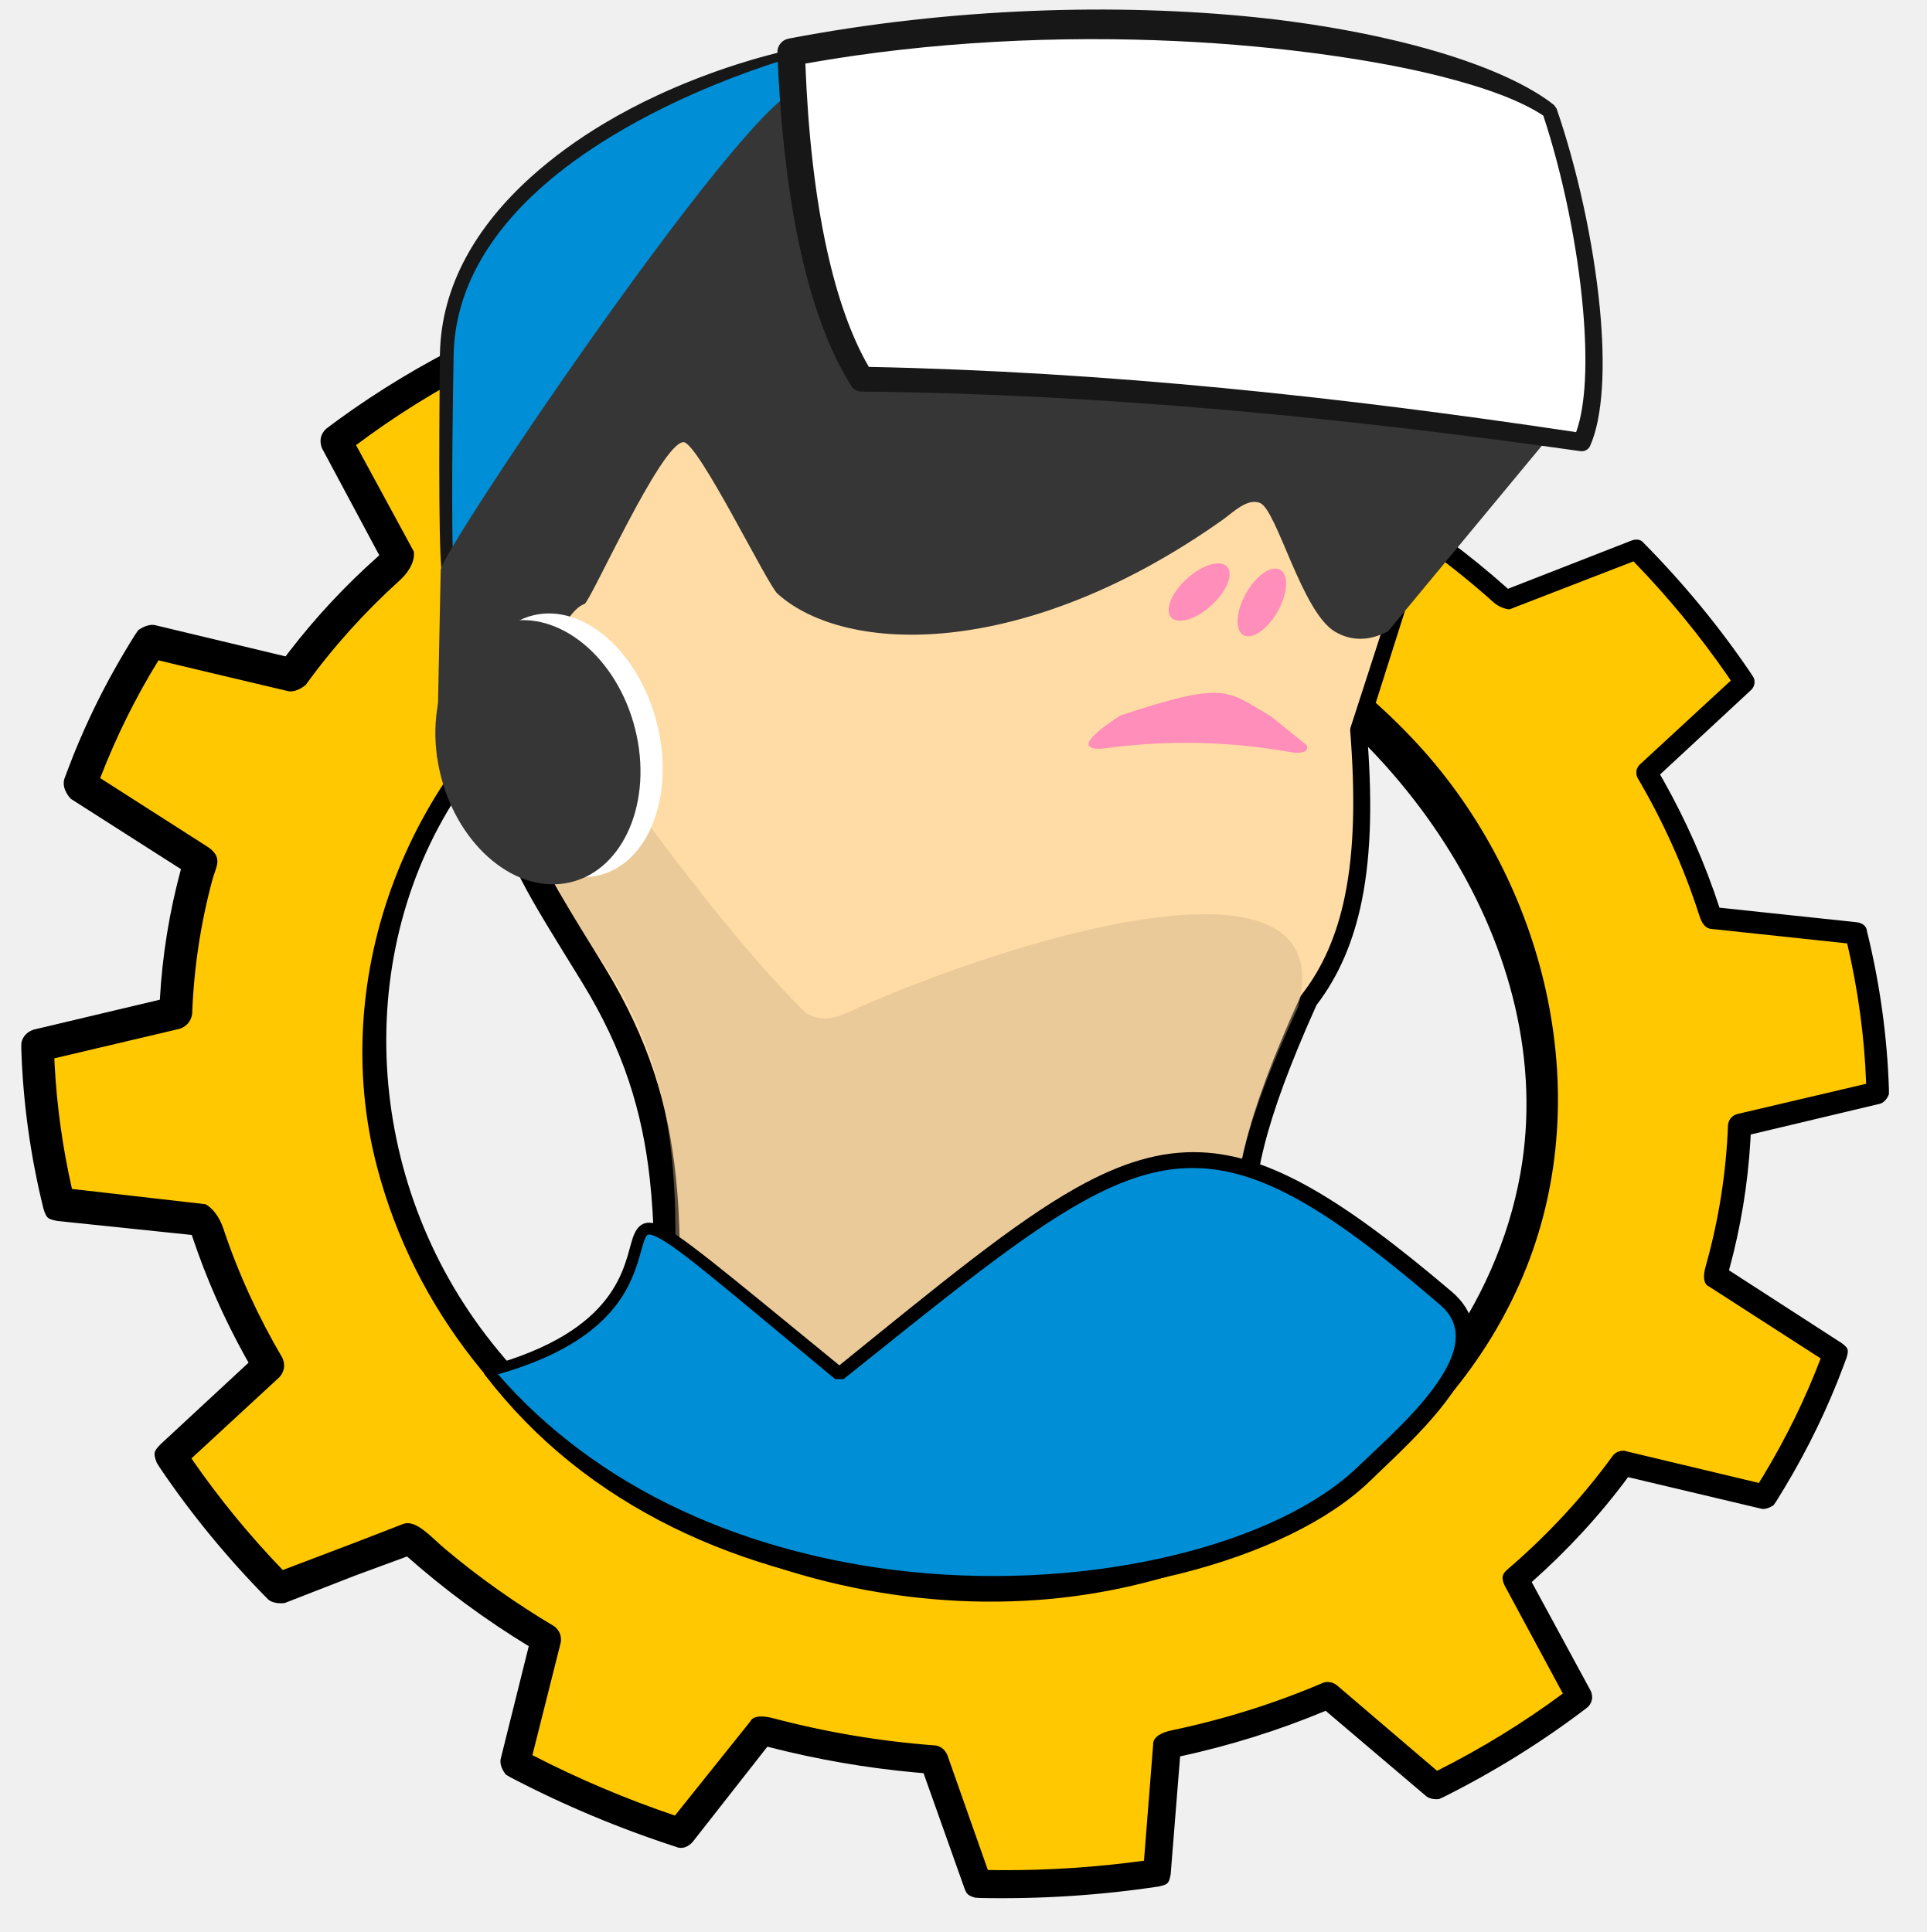
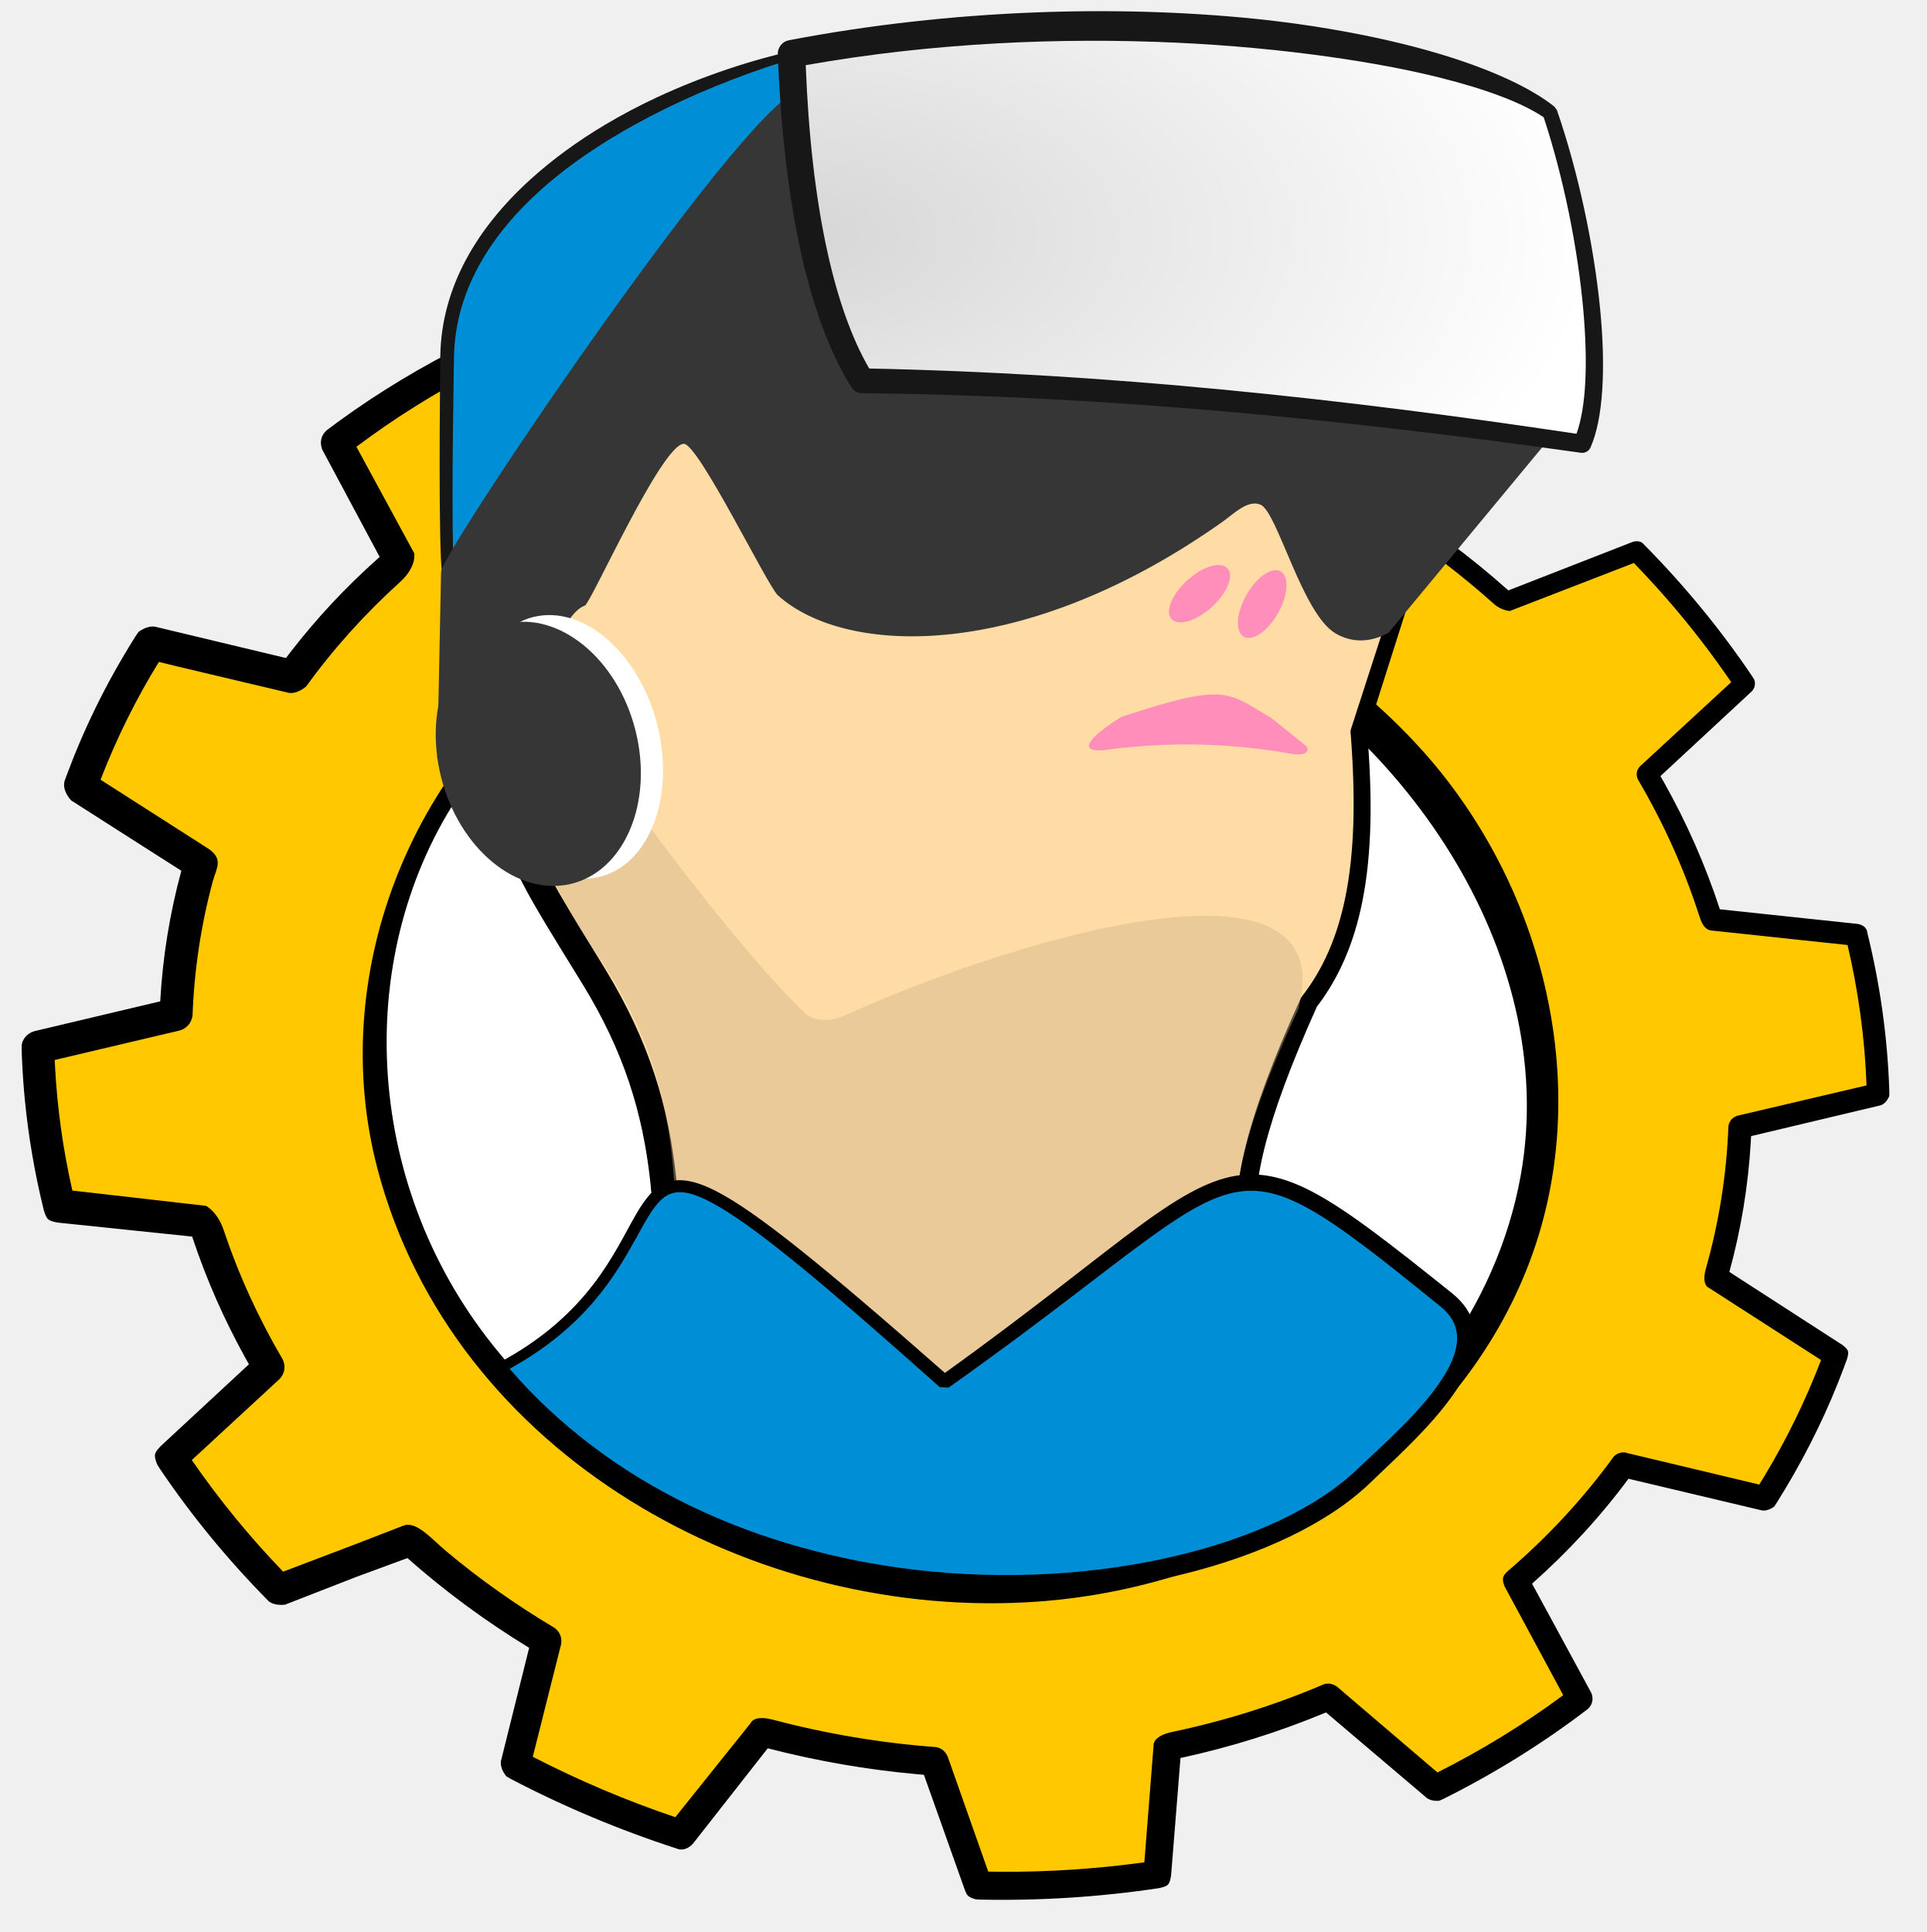
<svg xmlns="http://www.w3.org/2000/svg" width="100%" height="100%" viewBox="0 0 324 325" version="1.1" xml:space="preserve" style="fill-rule:evenodd;clip-rule:evenodd;stroke-linejoin:round;stroke-miterlimit:2;">
-   <rect id="Logo" x="0.414" y="0.045" width="322.68" height="324.082" style="fill:none;" />
+   <rect id="Logo" x="0.477" y="0.318" width="322.68" height="324.082" style="fill:none;" />
  <g>
-     <path d="M157.662,42.782c-10.136,-0.26 -20.225,0.363 -30.123,1.86l-1.655,21.454c-9.414,1.886 -18.507,4.708 -27.112,8.412l-18.026,-15.346c-8.667,4.264 -16.796,9.294 -24.27,15.018l10.733,19.86c-6.846,5.857 -12.895,12.405 -18.034,19.524l-23.826,-5.687c-4.875,7.645 -8.865,15.735 -11.913,24.153l20.246,12.944c-2.445,8.258 -3.828,16.778 -4.125,25.404l-23.241,5.498c0.222,8.977 1.44,17.959 3.636,26.815l24.333,2.56c2.612,8.446 6.264,16.656 10.889,24.477l-16.428,15.209c5.261,7.904 11.36,15.371 18.211,22.292l21.901,-8.509c6.968,6.371 14.678,12.07 22.985,16.991l-5.214,20.844c8.89,4.714 18.237,8.665 27.906,11.797l13.6,-17.299c9.458,2.589 19.159,4.25 28.924,4.952l7.397,20.895c10.136,0.26 20.226,-0.363 30.124,-1.86l1.655,-21.453c9.413,-1.887 18.506,-4.709 27.111,-8.413l18.027,15.347c8.666,-4.264 16.795,-9.295 24.269,-15.019l-10.733,-19.859c6.846,-5.857 12.895,-12.406 18.035,-19.524l23.825,5.686c4.876,-7.645 8.866,-15.735 11.913,-24.153l-20.246,-12.944c2.445,-8.258 3.829,-16.778 4.126,-25.404l23.241,-5.497c-0.223,-8.978 -1.441,-17.96 -3.637,-26.816l-24.333,-2.56c-2.612,-8.446 -6.264,-16.655 -10.889,-24.477l16.428,-15.208c-5.26,-7.905 -11.36,-15.372 -18.21,-22.293l-21.901,8.51c-6.969,-6.371 -14.678,-12.07 -22.986,-16.992l5.214,-20.844c-8.889,-4.714 -18.236,-8.665 -27.906,-11.797l-13.6,17.3c-9.458,-2.589 -19.159,-4.251 -28.923,-4.953l-7.398,-20.895Zm-8.405,50.021c53.965,-3.332 103.066,32.963 109.579,81.001c6.514,48.038 -32.01,89.743 -85.975,93.075c-53.964,3.332 -103.065,-32.963 -109.579,-81.001c-6.513,-48.037 32.011,-89.743 85.975,-93.075Z" style="fill:#ffc800;" />
-     <path d="M236.802,62.256c0.214,0.387 0.29,0.807 0.218,1.254l-4.896,19.688c0.442,0.266 0.882,0.534 1.321,0.804c7.067,4.369 13.725,9.306 19.935,14.837l0.234,0.209c-0,0 20.935,-8.172 20.935,-8.172c1.292,-0.384 1.819,0.387 1.819,0.387c6.715,6.787 12.852,14.212 18.202,22.144l0.383,0.61c-0,0 0.49,1.046 -0.396,2.008l-15.363,14.259c0.194,0.335 0.385,0.671 0.576,1.007c3.812,6.776 6.999,13.964 9.418,21.398c0,-0 23.173,2.458 23.173,2.458c1.603,0.292 1.609,1.4 1.609,1.4c2.174,8.784 3.436,17.773 3.721,26.785l-0.008,0.747c0,0 -0.425,1.245 -1.442,1.58l-21.801,5.188c-0.015,0.331 -0.033,0.662 -0.051,0.993c-0.433,7.396 -1.638,14.707 -3.602,21.848c-0,-0 18.98,12.267 18.98,12.267c1.157,0.883 1.15,1.134 0.812,2.388c-0,-0 -0.881,2.401 -1.515,3.986c-2.818,7.042 -6.301,13.814 -10.326,20.219l-0.42,0.617c-0,0 -1.017,0.806 -2.028,0.648l-22.471,-5.331c-4.758,6.429 -10.225,12.34 -16.213,17.65c-0,-0 9.946,18.339 9.946,18.339c-0,-0 0.772,1.536 -0.591,2.759l0,-0c-7.57,5.793 -15.709,10.835 -24.199,15.075l-0.751,0.337c0,0 -1.237,0.168 -2.076,-0.432l-16.984,-14.422c-7.903,3.307 -16.125,5.861 -24.476,7.673c-0,0 -1.581,19.758 -1.581,19.758c-0.266,1.648 -0.521,1.776 -1.97,2.12l0,0c-9.951,1.503 -20.026,2.143 -30.047,1.94l-0.884,-0.055c-1.451,-0.42 -1.443,-0.808 -1.772,-1.532l-6.897,-19.413c-0.409,-0.033 -0.818,-0.068 -1.226,-0.104c-8.36,-0.758 -16.653,-2.192 -24.801,-4.291l-0.238,-0.062c0,0 -12.586,16.054 -12.586,16.054c-1.4,1.495 -2.701,0.823 -2.701,0.823c-9.593,-3.11 -18.951,-7.024 -27.894,-11.704l-0.772,-0.446c0,-0 -1.132,-1.258 -0.913,-2.603l4.736,-19.023c-7.248,-4.421 -14.109,-9.467 -20.468,-15.094c0,-0 -8.585,3.159 -8.585,3.159l-11.977,4.667c0,0 -1.764,0.288 -2.796,-0.596l-0,-0c-6.758,-6.835 -12.92,-14.301 -18.3,-22.285l-0.452,-0.734c-0.611,-1.654 -0.473,-1.874 0.602,-3.04l14.852,-13.774c-0.22,-0.385 -0.436,-0.771 -0.651,-1.158c-3.526,-6.382 -6.476,-13.052 -8.791,-19.999l-0.107,-0.325c-0,-0 -22.588,-2.352 -22.588,-2.352c-1.743,-0.318 -1.857,-0.537 -2.356,-2.051l0,-0c-2.187,-8.851 -3.45,-17.893 -3.732,-26.967l0.016,-0.893c-0,-0 0.147,-1.643 2.087,-2.282l21.2,-5.029c0.412,-7.426 1.599,-14.779 3.551,-21.964c0,0 -5.806,-3.705 -5.806,-3.705l-12.699,-8.113c-0,-0 -1.602,-1.549 -1.123,-3.316c-0,0 0.889,-2.415 1.529,-4.008c1.122,-2.794 2.346,-5.548 3.668,-8.254c2.026,-4.147 4.288,-8.176 6.745,-12.076l0.491,-0.711c0,0 1.386,-1.096 2.762,-0.878c6.855,1.633 13.706,3.28 20.558,4.921l1.472,0.353c0.216,-0.287 0.434,-0.573 0.651,-0.858c4.417,-5.738 9.395,-11.062 14.811,-15.883l0.3,-0.264c-0,-0 -9.626,-17.986 -9.626,-17.986c0,-0 -0.918,-1.862 0.722,-3.327c0,-0 0.93,-0.708 1.891,-1.411c6.95,-5.059 14.33,-9.495 22.072,-13.294c0.055,-0.027 1.991,-0.644 1.991,-0.644c0.529,0.068 1.021,0.261 1.461,0.579l16.898,14.568c7.961,-3.252 16.165,-5.698 24.501,-7.404l0.313,-0.063l1.54,-19.943c-0,-0 0.235,-1.25 1.721,-1.593c0,-0 5.186,-0.712 9.435,-1.06c6.642,-0.544 13.314,-0.7 19.977,-0.491c1.527,0.05 1.827,-0.057 2.293,0.97l1.646,4.624l5.469,15.373c9.174,0.715 18.36,2.263 27.324,4.627c0,0 12.967,-16.549 12.967,-16.549l1.667,-0.509c9.545,3.092 18.853,6.981 27.751,11.633l0.639,0.362c0,-0 0.181,0.158 0.357,0.38Zm36.62,181.858l22.392,5.344c0.257,-0.412 0.511,-0.827 0.764,-1.242c3.787,-6.263 7.018,-12.856 9.631,-19.703c0,-0 -18.841,-12.134 -18.841,-12.134c0,-0 -1.354,-0.391 -0.498,-3.373c2.189,-7.739 3.452,-15.74 3.754,-23.772c0,-0 0.06,-1.351 1.492,-1.813c0,-0 21.741,-5.107 21.741,-5.107c-0.281,-7.949 -1.377,-15.861 -3.191,-23.617l-23.023,-2.455c-1.159,-0.222 -1.612,-1.493 -1.913,-2.441c-2.583,-8.023 -6.058,-15.694 -10.316,-22.946c-0,0 -0.648,-1.136 0.326,-2.201c0,-0 15.359,-14.175 15.359,-14.175c-0.218,-0.319 -0.436,-0.638 -0.655,-0.957c-4.649,-6.713 -9.855,-13.027 -15.54,-18.91l-0.174,-0.178l-20.868,8.075c-0,0 -1.434,-0.072 -2.69,-1.206c-6.719,-6.022 -14.012,-11.35 -21.72,-15.947c0,-0 -0.94,-0.563 -0.736,-1.775c-0,0 4.946,-19.638 4.946,-19.638c-8.239,-4.314 -16.771,-7.909 -25.545,-10.833l-12.962,16.44c-1.105,1.182 -4.12,-0.194 -6.854,-0.84c-7.658,-1.811 -15.466,-3.01 -23.347,-3.599c0,-0 -0.824,-0.013 -1.247,-0.955l-5.599,-15.894l-1.44,-4.089c-8.982,-0.044 -18.065,0.59 -27.029,1.927l-0.414,0.063l-1.377,20.084c0,0 -0.564,1.574 -2.873,2.082c-8.668,1.935 -17.137,4.68 -25.318,8.242l-2.45,-0.224l-16.802,-14.303c-7.225,3.716 -14.077,7.997 -20.525,12.835c-0,0 9.705,17.877 9.705,17.877c-0,0 0.563,2.254 -2.468,4.976c-5.809,5.256 -11.107,11.129 -15.685,17.468c0,-0 -1.432,1.301 -2.905,1.079c-6.596,-1.559 -21.313,-5.039 -21.306,-5.067l-0.563,-0.134c-3.834,6.215 -7.088,12.802 -9.727,19.601l-0.082,0.212l12.607,8.065l5.728,3.668c2.309,1.754 1.151,3.126 0.528,5.406c-1.971,7.324 -3.109,14.867 -3.39,22.449c0,-0 -0.082,1.928 -2.129,2.591c0,-0 -21.055,4.963 -21.055,4.963c0.015,0.355 0.032,0.71 0.049,1.065c0.374,7.047 1.363,14.051 2.92,20.905c-0,-0 22.46,2.57 22.46,2.57c0,-0 1.944,0.91 3.03,4.195c2.525,7.539 5.858,14.782 9.871,21.609c-0,0 0.965,1.712 -0.487,3.302c-0,0 -14.784,13.656 -14.784,13.656c4.61,6.695 9.758,12.955 15.358,18.778c0,0 12.109,-4.599 12.109,-4.599l8.26,-3.198c2.155,-0.644 4.588,2.272 6.921,4.234c5.724,4.815 11.872,9.151 18.295,12.979c0,0 1.483,0.886 1.163,2.797c-0,-0 -4.761,18.924 -4.761,18.924c7.768,4.01 15.743,7.375 23.97,10.163c0,0 12.704,-15.869 12.704,-15.869c0,0 0.423,-1.41 3.872,-0.489c8.88,2.342 17.986,3.875 27.147,4.558c-0,0 1.376,0.019 2.083,1.593c-0,-0 6.825,19.362 6.825,19.362c0.694,0.013 1.388,0.02 2.081,0.025c8.096,0.054 16.186,-0.493 24.175,-1.587c0,-0 1.547,-19.596 1.547,-19.596c-0,0 -0.309,-1.622 3.139,-2.337c8.693,-1.829 17.185,-4.47 25.375,-7.968c-0,0 1.086,-0.554 2.343,0.357c0,0 16.893,14.425 16.893,14.425c7.436,-3.742 14.503,-8.072 21.15,-13l-9.822,-18.226c-0.785,-1.806 -0.052,-2.164 1.435,-3.456c6.264,-5.481 11.911,-11.615 16.784,-18.319c0,-0 0.669,-1.039 2.187,-0.807c-0.002,0.011 -0.005,0.023 -0.008,0.035Zm-124.39,-149.893c-27.398,1.91 -54.566,14.89 -70.485,37.202c-19.171,26.869 -18.023,65.513 3.273,93.296c2.753,3.592 5.771,6.978 9.009,10.138c32.763,31.974 86.965,39.537 126.171,16.333c19.663,-11.637 34.729,-31.402 38.712,-53.816c6.681,-37.596 -20.466,-76.163 -53.765,-92.206c-16.374,-7.889 -34.762,-11.467 -52.291,-10.977c0,-0 -0.288,0.008 -0.624,0.03Zm0.62,-2.858c32.081,-2.697 65.914,8.882 88.896,33.946c21.2,23.121 29.966,58.083 18.221,87.78c-12.675,32.047 -46.324,53.425 -82.151,56.048c-47.571,3.483 -98.495,-24.463 -111.202,-72.815c-8.404,-31.98 5.027,-67.8 33.651,-87.54c15.25,-10.516 33.561,-16.272 52.106,-17.377c0.159,-0.014 0.319,-0.028 0.479,-0.042Z" style="fill-rule:nonzero;" />
+     <ellipse cx="162.09" cy="184.165" rx="101.085" ry="96.835" style="fill:#fff;" />
+     <path d="M157.726,43.055c-10.136,-0.26 -20.226,0.363 -30.124,1.86l-1.655,21.454c-9.413,1.887 -18.506,4.708 -27.111,8.413l-18.027,-15.347c-8.666,4.264 -16.795,9.294 -24.269,15.018l10.733,19.86c-6.846,5.857 -12.895,12.405 -18.035,19.524l-23.825,-5.686c-4.876,7.645 -8.866,15.734 -11.913,24.152l20.246,12.944c-2.445,8.258 -3.829,16.779 -4.126,25.404l-23.241,5.498c0.223,8.978 1.441,17.959 3.636,26.815l24.334,2.561c2.612,8.445 6.264,16.655 10.889,24.476l-16.428,15.209c5.26,7.905 11.36,15.371 18.21,22.293l21.901,-8.51c6.969,6.371 14.678,12.07 22.986,16.991l-5.214,20.845c8.889,4.713 18.236,8.665 27.906,11.796l13.6,-17.299c9.458,2.589 19.159,4.25 28.923,4.953l7.398,20.895c10.136,0.259 20.225,-0.364 30.123,-1.86l1.655,-21.454c9.413,-1.887 18.507,-4.708 27.111,-8.413l18.027,15.347c8.667,-4.264 16.796,-9.294 24.27,-15.018l-10.734,-19.86c6.847,-5.857 12.896,-12.405 18.035,-19.524l23.826,5.686c4.875,-7.645 8.865,-15.735 11.913,-24.152l-20.246,-12.945c2.445,-8.257 3.828,-16.778 4.125,-25.403l23.241,-5.498c-0.223,-8.978 -1.44,-17.959 -3.636,-26.815l-24.333,-2.561c-2.612,-8.446 -6.264,-16.655 -10.889,-24.476l16.428,-15.209c-5.261,-7.905 -11.36,-15.372 -18.211,-22.293l-21.901,8.51c-6.968,-6.371 -14.678,-12.07 -22.985,-16.991l5.214,-20.845c-8.89,-4.713 -18.237,-8.665 -27.906,-11.796l-13.6,17.299c-9.458,-2.589 -19.159,-4.25 -28.924,-4.953l-7.397,-20.895Zm-8.405,50.021c53.964,-3.332 103.065,32.964 109.579,81.001c6.513,48.038 -32.011,89.743 -85.975,93.075c-53.965,3.332 -103.066,-32.963 -109.579,-81c-6.514,-48.038 32.01,-89.744 85.975,-93.076Z" style="fill:#ffc800;" />
+     <path d="M236.865,62.529c0.215,0.388 0.291,0.808 0.218,1.254l-4.896,19.689c0.442,0.265 0.882,0.534 1.322,0.804c7.067,4.368 13.724,9.306 19.935,14.836l0.233,0.21c0,-0 20.936,-8.172 20.936,-8.172c1.292,-0.384 1.818,0.386 1.818,0.386c6.715,6.787 12.852,14.212 18.203,22.145l0.382,0.61c0,-0 0.49,1.045 -0.396,2.007l-15.362,14.259c0.193,0.335 0.385,0.671 0.576,1.008c3.811,6.775 6.998,13.963 9.418,21.397c-0,0 23.172,2.458 23.172,2.458c1.604,0.292 1.61,1.401 1.61,1.401c2.174,8.783 3.436,17.772 3.72,26.784l-0.007,0.748c-0,-0 -0.426,1.244 -1.443,1.58l-21.8,5.187c-0.016,0.331 -0.033,0.662 -0.052,0.993c-0.433,7.397 -1.637,14.707 -3.602,21.848c0,0 18.981,12.267 18.981,12.267c1.157,0.883 1.15,1.134 0.811,2.388c-0,-0 -0.881,2.401 -1.515,3.986c-2.817,7.043 -6.301,13.815 -10.325,20.219l-0.421,0.618c0,-0 -1.016,0.805 -2.027,0.647l-22.471,-5.331c-4.758,6.429 -10.226,12.34 -16.214,17.65c0,-0 9.946,18.339 9.946,18.339c-0,-0 0.773,1.536 -0.59,2.759l-0,0c-7.571,5.794 -15.71,10.835 -24.199,15.075l-0.751,0.337c-0,0 -1.238,0.168 -2.077,-0.432l-16.983,-14.421c-7.904,3.307 -16.125,5.861 -24.477,7.673c0,-0 -1.58,19.757 -1.58,19.757c-0.266,1.649 -0.521,1.776 -1.97,2.121l-0,-0c-9.952,1.502 -20.027,2.142 -30.048,1.94l-0.883,-0.056c-1.451,-0.42 -1.443,-0.808 -1.773,-1.532l-6.897,-19.412c-0.409,-0.034 -0.817,-0.069 -1.226,-0.105c-8.359,-0.758 -16.652,-2.192 -24.801,-4.291l-0.237,-0.062c-0,0 -12.586,16.054 -12.586,16.054c-1.4,1.496 -2.702,0.823 -2.702,0.823c-9.593,-3.11 -18.95,-7.024 -27.894,-11.704l-0.771,-0.446c-0,-0 -1.132,-1.258 -0.913,-2.603l4.736,-19.023c-7.249,-4.421 -14.11,-9.467 -20.468,-15.094c-0,-0 -8.586,3.159 -8.586,3.159l-11.976,4.668c-0,-0 -1.765,0.287 -2.797,-0.597l0,0c-6.757,-6.835 -12.92,-14.301 -18.299,-22.285l-0.452,-0.734c-0.611,-1.653 -0.473,-1.874 0.602,-3.04l14.851,-13.774c-0.219,-0.384 -0.435,-0.771 -0.651,-1.158c-3.525,-6.381 -6.476,-13.052 -8.791,-19.999l-0.107,-0.325c0,0 -22.588,-2.351 -22.588,-2.351c-1.743,-0.319 -1.856,-0.538 -2.355,-2.052l-0,-0c-2.187,-8.85 -3.451,-17.893 -3.733,-26.967l0.016,-0.893c0,0 0.147,-1.643 2.087,-2.282l21.201,-5.029c0.411,-7.425 1.599,-14.779 3.551,-21.964c-0,0 -5.807,-3.704 -5.807,-3.704l-12.699,-8.114c0,0 -1.601,-1.549 -1.123,-3.315c0,-0 0.89,-2.415 1.529,-4.009c1.122,-2.794 2.346,-5.548 3.668,-8.253c2.026,-4.147 4.288,-8.177 6.746,-12.077l0.491,-0.71c-0,-0 1.386,-1.096 2.762,-0.879c6.854,1.633 13.705,3.28 20.558,4.921l1.472,0.353c0.216,-0.287 0.433,-0.573 0.651,-0.858c4.416,-5.738 9.394,-11.062 14.811,-15.883l0.299,-0.264c0,-0 -9.625,-17.986 -9.625,-17.986c-0,0 -0.919,-1.862 0.722,-3.327c-0,0 0.93,-0.707 1.89,-1.411c6.951,-5.059 14.33,-9.495 22.073,-13.293c0.055,-0.027 1.99,-0.644 1.99,-0.644c0.53,0.068 1.021,0.26 1.462,0.579l16.897,14.567c7.962,-3.251 16.165,-5.698 24.501,-7.403l0.313,-0.063l1.54,-19.944c0,0 0.236,-1.25 1.722,-1.593c-0,0 5.185,-0.712 9.435,-1.06c6.642,-0.543 13.314,-0.7 19.977,-0.49c1.527,0.049 1.826,-0.058 2.293,0.969l1.646,4.624l5.468,15.373c9.175,0.715 18.361,2.263 27.324,4.628c0,-0 12.967,-16.549 12.967,-16.549l1.667,-0.51c9.546,3.092 18.854,6.981 27.751,11.634l0.64,0.361c-0,0 0.18,0.158 0.356,0.38Zm36.621,181.858l22.391,5.344c0.257,-0.412 0.511,-0.826 0.764,-1.241c3.787,-6.264 7.018,-12.857 9.632,-19.704c-0,-0 -18.841,-12.134 -18.841,-12.134c-0,0 -1.354,-0.391 -0.498,-3.372c2.188,-7.74 3.451,-15.741 3.754,-23.773c-0,0 0.059,-1.35 1.492,-1.813c-0,0 21.74,-5.107 21.74,-5.107c-0.28,-7.948 -1.377,-15.861 -3.19,-23.617l-23.024,-2.454c-1.158,-0.222 -1.611,-1.493 -1.913,-2.442c-2.583,-8.023 -6.058,-15.694 -10.316,-22.945c0,-0 -0.647,-1.137 0.327,-2.202c-0,-0 15.358,-14.174 15.358,-14.174c-0.217,-0.32 -0.436,-0.639 -0.655,-0.957c-4.648,-6.713 -9.854,-13.028 -15.54,-18.91l-0.173,-0.179l-20.869,8.076c0,-0 -1.433,-0.073 -2.69,-1.206c-6.719,-6.022 -14.011,-11.351 -21.72,-15.948c0,0 -0.94,-0.562 -0.736,-1.774c0,-0 4.946,-19.639 4.946,-19.639c-8.239,-4.314 -16.77,-7.909 -25.545,-10.833l-12.962,16.441c-1.104,1.181 -4.12,-0.194 -6.853,-0.841c-7.658,-1.811 -15.467,-3.009 -23.347,-3.599c-0,-0 -0.825,-0.013 -1.247,-0.955l-5.599,-15.894l-1.441,-4.089c-8.981,-0.044 -18.065,0.59 -27.029,1.928l-0.413,0.063l-1.377,20.084c-0,-0 -0.564,1.574 -2.874,2.081c-8.667,1.935 -17.137,4.68 -25.318,8.243l-2.45,-0.225l-16.801,-14.302c-7.225,3.716 -14.077,7.997 -20.526,12.835c0,-0 9.705,17.876 9.705,17.876c0,0 0.563,2.254 -2.468,4.976c-5.809,5.257 -11.106,11.129 -15.684,17.468c-0,0 -1.433,1.301 -2.906,1.08c-6.596,-1.56 -21.313,-5.039 -21.306,-5.068l-0.562,-0.134c-3.834,6.215 -7.088,12.803 -9.728,19.601l-0.081,0.212l12.606,8.065l5.729,3.669c2.308,1.754 1.15,3.126 0.527,5.406c-1.971,7.323 -3.108,14.866 -3.389,22.448c-0,0 -0.083,1.928 -2.129,2.591c-0,-0 -21.056,4.964 -21.056,4.964c0.015,0.355 0.032,0.71 0.05,1.065c0.374,7.047 1.362,14.05 2.919,20.904c0,-0 22.461,2.57 22.461,2.57c-0,-0 1.943,0.91 3.03,4.196c2.525,7.539 5.858,14.781 9.87,21.609c0,-0 0.965,1.711 -0.487,3.302c0,-0 -14.784,13.655 -14.784,13.655c4.61,6.695 9.758,12.955 15.359,18.779c-0,-0 12.108,-4.6 12.108,-4.6l8.26,-3.197c2.156,-0.645 4.589,2.271 6.922,4.234c5.723,4.814 11.871,9.151 18.295,12.979c-0,-0 1.482,0.885 1.162,2.796c0,0 -4.761,18.924 -4.761,18.924c7.768,4.01 15.744,7.376 23.971,10.164c-0,-0 12.704,-15.869 12.704,-15.869c-0,-0 0.422,-1.411 3.872,-0.49c8.88,2.342 17.985,3.875 27.146,4.558c0,0 1.377,0.02 2.083,1.593c0,0 6.826,19.363 6.826,19.363c0.693,0.012 1.387,0.019 2.081,0.024c8.096,0.054 16.185,-0.493 24.175,-1.587c-0,0 1.546,-19.596 1.546,-19.596c0,0 -0.309,-1.622 3.139,-2.336c8.693,-1.83 17.186,-4.471 25.375,-7.969c-0,0 1.086,-0.554 2.344,0.357c-0,0 16.893,14.425 16.893,14.425c7.436,-3.742 14.503,-8.072 21.149,-12.999l-9.822,-18.226c-0.784,-1.807 -0.051,-2.165 1.436,-3.457c6.263,-5.481 11.911,-11.615 16.784,-18.319c-0,0 0.668,-1.039 2.187,-0.807c-0.003,0.012 -0.006,0.023 -0.008,0.035Zm-124.391,-149.892c-27.397,1.909 -54.566,14.889 -70.485,37.201c-19.171,26.87 -18.023,65.513 3.274,93.297c2.752,3.591 5.771,6.977 9.009,10.137c32.762,31.975 86.964,39.537 126.17,16.334c19.664,-11.638 34.73,-31.403 38.713,-53.817c6.68,-37.596 -20.466,-76.162 -53.766,-92.206c-16.374,-7.889 -34.761,-11.467 -52.29,-10.977c-0,0 -0.289,0.008 -0.625,0.031Zm0.62,-2.859c32.082,-2.696 65.915,8.882 88.896,33.946c21.201,23.122 29.967,58.084 18.221,87.78c-12.675,32.047 -46.324,53.425 -82.151,56.048c-47.571,3.483 -98.494,-24.463 -111.201,-72.815c-8.405,-31.98 5.027,-67.799 33.651,-87.539c15.25,-10.517 33.56,-16.273 52.105,-17.377c0.16,-0.014 0.319,-0.029 0.479,-0.043Z" style="fill-rule:nonzero;" />
    <g>
      <g>
-         <path d="M243.86,74.795l-135.238,-3.553c0.039,4.783 -24.367,26.875 -24.332,31.355c0.303,38.437 -0.146,35.832 15.495,61.364c16.573,27.055 11.913,48.079 11.517,88.782l119.776,-9.905c-14.005,-29.204 -34.277,-23.144 -10.989,-74.539c8.227,-10.58 10.019,-25.335 8.381,-45.494l15.39,-48.01Z" style="fill:#ffdca5;" />
-         <path d="M106.147,71.154c0.023,-0.632 0.286,-1.234 0.74,-1.679c0.479,-0.47 1.129,-0.726 1.8,-0.708c-0,-0 17.847,0.394 40.572,1.056c8.554,0.249 17.799,0.544 27.043,0.873c11.741,0.417 23.477,0.874 33.799,1.31c19.402,0.819 33.792,1.543 33.792,1.543c0.392,0.011 0.756,0.205 0.983,0.525c0.227,0.32 0.29,0.728 0.171,1.101l-15.167,47.79c0.911,11.005 0.787,20.417 -0.823,28.436c-1.376,6.853 -3.839,12.703 -7.647,17.68c-8.811,19.617 -11.254,30.623 -10.011,38.493c0.875,5.542 3.625,9.443 7.088,13.76c4.242,5.288 9.53,11.135 14.172,20.746c0.249,0.52 0.227,1.13 -0.06,1.63c-0.287,0.5 -0.801,0.827 -1.376,0.875l-119.751,10.22c-0.58,0.048 -1.153,-0.151 -1.579,-0.547c-0.426,-0.396 -0.666,-0.953 -0.66,-1.535c0.168,-22.805 1.707,-39.406 0.057,-54.358c-1.253,-11.348 -4.379,-21.724 -11.453,-33.211c-9.157,-14.881 -12.886,-20.478 -14.534,-29.75c-1.234,-6.942 -1.26,-15.993 -1.425,-32.788c-0.01,-1.023 0.693,-2.819 2.228,-4.962c3.976,-5.55 13.631,-15.234 18.947,-21.849c1.163,-1.447 2.107,-2.729 2.69,-3.766c0.178,-0.317 0.368,-0.792 0.404,-0.885Zm4.271,2.619l-0.041,0.084c-0.722,1.453 -2.147,3.432 -4.005,5.683c-4.796,5.812 -12.58,13.71 -16.952,19.139c-1.032,1.282 -1.865,2.407 -2.379,3.316c-0.142,0.25 -0.295,0.612 -0.338,0.716c0.097,16.309 0.054,25.117 1.229,31.88c1.527,8.791 5.18,14.04 13.8,28.177c7.413,12.165 10.665,23.135 11.931,35.125c1.542,14.601 0.09,30.744 -0.26,52.606l114.949,-9.201c-4.161,-7.998 -8.763,-13.154 -12.498,-17.864c-3.817,-4.812 -6.756,-9.202 -7.694,-15.357c-1.257,-8.257 1.156,-19.848 10.54,-40.407l0.185,-0.307c3.627,-4.638 5.957,-10.121 7.286,-16.55c1.622,-7.848 1.759,-17.082 0.911,-27.896c-0.014,-0.181 0.007,-0.364 0.062,-0.537l15.005,-46.345c-4.331,-0.015 -16.642,-0.067 -32.148,-0.228c-10.331,-0.106 -22.075,-0.266 -33.821,-0.466c-9.249,-0.157 -18.496,-0.348 -27.052,-0.548c-18.389,-0.431 -33.581,-0.869 -38.71,-1.02Z" />
-         <path d="M218.303,169.442c7.536,-28.118 -46.419,-12.388 -76.043,0.998c-1.51,0.682 -4.008,1.541 -6.614,0.051c-23.667,-22.819 -65.912,-89.339 -51.356,-67.894c14.141,20.834 -7.219,23.732 16.385,58.204c18.014,26.309 12.323,50.126 11.167,90.914l120.681,-5.862c-14.491,-28.571 -39.129,-22.905 -14.22,-76.411Z" style="fill:#d2b48c;fill-opacity:0.43;" />
-         <path d="M134.688,8.56c-27.718,7.088 -59.013,24.832 -59.547,51.025c0,-0 -0.594,38.205 0.412,37.217l61.137,-86.087c-0.505,-0.741 -1.229,-1.452 -2.002,-2.155Z" style="fill:#008fd7;" />
-         <path d="M135.108,8.099c-0.155,-0.141 -0.371,-0.194 -0.574,-0.143c-4.013,0.914 -8.106,2.025 -12.17,3.388c-3.983,1.336 -7.936,2.9 -11.765,4.678c-3.096,1.437 -6.107,3.02 -8.984,4.739c-4.498,2.688 -8.663,5.716 -12.332,9.026c-9.09,8.199 -15.088,18.207 -15.295,29.774c0,0.006 -0.3,24.284 0.087,33.665c0.072,1.736 0.174,2.987 0.296,3.531c0.111,0.496 0.339,0.752 0.465,0.854c0.206,0.166 0.422,0.233 0.634,0.241c0.255,0.01 0.542,-0.051 0.806,-0.313c0.044,-0.043 0.083,-0.09 0.119,-0.139l60.812,-86.317c0.154,-0.217 0.157,-0.506 0.007,-0.725c-0.229,-0.334 -0.499,-0.663 -0.798,-0.986c-0.396,-0.43 -0.844,-0.853 -1.308,-1.273Zm-0.586,1.157c-3.807,1.093 -7.664,2.411 -11.51,3.889c-3.855,1.482 -7.685,3.143 -11.405,4.982c-2.99,1.478 -5.908,3.066 -8.708,4.767c-4.34,2.636 -8.397,5.535 -11.963,8.731c-8.6,7.71 -14.393,17.07 -14.642,27.978c0,-0 -0.453,24.192 -0.13,33.544c0.012,0.348 0.024,0.674 0.038,0.976l59.705,-83.405c-0.13,-0.166 -0.271,-0.331 -0.42,-0.496c-0.296,-0.326 -0.623,-0.647 -0.965,-0.966Z" style="fill:#171717;" />
-         <path d="M263.112,70.391c-42.381,-4.204 -81.549,-8.569 -112.694,-12.559c-5.987,-0.767 -9.937,-40.761 -15.687,-42.656c-6.682,-2.202 -60.46,77.235 -60.613,80.74l-0.633,31.454c29.665,-2.951 8.168,-12.891 19.882,-20.78c1.381,-0.93 2.995,-4.37 4.926,-4.982c0.976,-0.308 12.854,-27.045 16.633,-27.227c2.428,-0.116 14.098,23.933 15.845,25.501c11.514,10.33 41.504,11.14 74.729,-12.346c1.926,-1.361 4.284,-3.808 6.422,-2.923c2.846,1.178 7.006,18.388 12.639,21.669c2.865,1.668 5.909,1.503 8.905,-0.107l29.646,-35.784Z" style="fill:#363636;" />
-         <path d="M260.609,18.658c-15.62,-11.602 -72.232,-20.352 -127.546,-9.888c0.806,23.146 4.457,43.157 11.859,55.014c41.202,0.587 81.383,4.798 121.116,10.597c4.53,-9.99 1.04,-36.681 -5.429,-55.723Z" style="fill:#fff;" />
-         <path d="M261.352,17.658c-3.969,-3.156 -10.623,-6.263 -19.334,-8.873c-5.424,-1.624 -11.648,-3.049 -18.493,-4.205c-3.969,-0.67 -8.148,-1.246 -12.502,-1.69c-23.028,-2.349 -50.881,-1.656 -78.391,3.604c-1.124,0.212 -1.925,1.213 -1.885,2.357c0.488,12.592 1.808,24.263 4.093,34.225c2.004,8.735 4.755,16.172 8.309,21.814c0.376,0.603 1.033,0.973 1.743,0.983c20.422,0.199 40.596,1.294 60.593,3.029c20.27,1.757 40.356,4.171 60.332,6.99c0.673,0.098 1.33,-0.261 1.611,-0.88c2.165,-4.836 2.581,-13.426 1.632,-23.217c-1.056,-10.9 -3.742,-23.317 -7.271,-33.538l-0.437,-0.599Zm-1.794,1.792c-3.774,-2.511 -9.735,-4.715 -17.306,-6.625c-5.522,-1.393 -11.892,-2.582 -18.918,-3.569c-7.828,-1.099 -16.461,-1.932 -25.643,-2.353c-19.193,-0.881 -40.771,-0.03 -62.243,3.788c0.442,11.526 1.616,22.219 3.65,31.427c1.708,7.732 4.012,14.404 7.022,19.6c20.122,0.41 39.998,1.674 59.695,3.566c19.913,1.913 39.643,4.466 59.263,7.411c1.678,-4.64 1.898,-12.159 1.16,-20.641c-0.919,-10.572 -3.38,-22.611 -6.68,-32.604Z" style="fill:#171717;" />
-         <path d="M89.723,103.498c8.434,-2.017 17.742,6.146 20.773,18.219c3.031,12.073 -1.356,23.512 -9.79,25.529c-8.434,2.018 -17.742,-6.146 -20.773,-18.218c-3.031,-12.073 1.356,-23.512 9.79,-25.53Z" style="fill:#fff;" />
-         <path d="M84.978,104.664c9.024,-2.158 18.811,5.891 21.842,17.964c3.031,12.072 -1.835,23.626 -10.858,25.785c-9.024,2.158 -18.81,-5.891 -21.841,-17.964c-3.031,-12.072 1.834,-23.626 10.857,-25.785Z" style="fill:#363636;" />
-         <path d="M206.345,95.298c1.168,1.209 0.024,4.117 -2.553,6.491c-2.578,2.373 -5.619,3.319 -6.787,2.11c-1.169,-1.209 -0.025,-4.118 2.553,-6.491c2.577,-2.374 5.619,-3.319 6.787,-2.11Z" style="fill:#ff8eba;" />
-         <path d="M215.268,95.828c1.499,0.79 1.348,3.902 -0.336,6.945c-1.684,3.043 -4.267,4.873 -5.765,4.083c-1.498,-0.789 -1.347,-3.901 0.336,-6.945c1.684,-3.043 4.267,-4.873 5.765,-4.083Z" style="fill:#ff8eba;" />
-         <path d="M213.791,120.539c-7.517,-4.417 -7.531,-6.07 -25.303,-0.204c-5.523,3.5 -7.267,5.863 -3.1,5.599c3.172,-0.439 6.294,-0.724 9.372,-0.866c7.858,-0.362 15.423,0.207 22.751,1.523c1.428,0.175 2.799,-0.165 2.206,-1.276l-5.926,-4.776Z" style="fill:#ff8eba;" />
+         <path d="M243.924,75.068l-135.239,-3.553c0.039,4.783 -24.367,26.875 -24.332,31.355c0.304,38.438 -0.145,35.832 15.495,61.364c16.573,27.055 11.914,48.079 11.517,88.782l119.777,-9.905c-14.006,-29.204 -34.278,-23.144 -10.99,-74.538c8.228,-10.581 10.019,-25.335 8.381,-45.495l15.391,-48.01Z" style="fill:#ffdca5;" />
+         <path d="M106.211,71.427c0.022,-0.632 0.286,-1.233 0.739,-1.679c0.479,-0.47 1.129,-0.726 1.8,-0.708c0,-0 17.848,0.394 40.572,1.056c8.555,0.25 17.799,0.545 27.044,0.873c11.74,0.417 23.476,0.874 33.798,1.31c19.403,0.819 33.792,1.544 33.792,1.544c0.393,0.01 0.757,0.204 0.984,0.524c0.227,0.32 0.29,0.728 0.17,1.101l-15.167,47.79c0.911,11.005 0.788,20.418 -0.823,28.436c-1.376,6.853 -3.839,12.703 -7.647,17.681c-8.811,19.616 -11.253,30.623 -10.01,38.492c0.875,5.542 3.625,9.443 7.088,13.76c4.241,5.288 9.53,11.136 14.171,20.747c0.25,0.52 0.227,1.129 -0.06,1.629c-0.286,0.501 -0.801,0.828 -1.376,0.875l-119.75,10.22c-0.58,0.048 -1.153,-0.15 -1.58,-0.547c-0.426,-0.396 -0.665,-0.953 -0.66,-1.535c0.168,-22.804 1.708,-39.406 0.057,-54.358c-1.252,-11.348 -4.379,-21.723 -11.453,-33.211c-9.157,-14.881 -12.885,-20.478 -14.534,-29.749c-1.234,-6.942 -1.26,-15.994 -1.425,-32.789c-0.01,-1.023 0.694,-2.818 2.229,-4.961c3.976,-5.551 13.63,-15.234 18.946,-21.849c1.164,-1.448 2.107,-2.729 2.69,-3.766c0.179,-0.318 0.368,-0.793 0.405,-0.886Zm4.27,2.619l-0.041,0.085c-0.721,1.453 -2.147,3.431 -4.004,5.682c-4.796,5.812 -12.581,13.71 -16.952,19.139c-1.033,1.282 -1.865,2.408 -2.38,3.316c-0.141,0.25 -0.295,0.613 -0.338,0.716c0.097,16.31 0.055,25.117 1.229,31.88c1.527,8.792 5.181,14.041 13.801,28.177c7.413,12.165 10.664,23.136 11.93,35.125c1.542,14.601 0.09,30.745 -0.26,52.606l114.95,-9.201c-4.161,-7.998 -8.763,-13.153 -12.499,-17.863c-3.817,-4.812 -6.756,-9.203 -7.693,-15.358c-1.258,-8.257 1.155,-19.848 10.539,-40.407l0.185,-0.306c3.628,-4.639 5.957,-10.122 7.286,-16.551c1.622,-7.848 1.759,-17.082 0.912,-27.895c-0.015,-0.182 0.006,-0.365 0.062,-0.538l15.005,-46.345c-4.332,-0.014 -16.643,-0.067 -32.149,-0.227c-10.33,-0.107 -22.074,-0.266 -33.821,-0.467c-9.248,-0.157 -18.496,-0.348 -27.051,-0.548c-18.389,-0.43 -33.581,-0.868 -38.711,-1.02Z" />
+         <path d="M218.366,169.715c7.536,-28.117 -46.419,-12.388 -76.043,0.998c-1.51,0.682 -4.007,1.541 -6.614,0.051c-23.666,-22.818 -65.912,-89.339 -51.356,-67.894c14.141,20.834 -7.219,23.733 16.385,58.204c18.015,26.309 12.324,50.126 11.167,90.915l120.682,-5.863c-14.492,-28.57 -39.129,-22.904 -14.221,-76.411Z" style="fill:#d2b48c;fill-opacity:0.43;" />
+         <path d="M134.752,8.833c-27.718,7.088 -59.014,24.833 -59.547,51.025c-0,0 -0.594,38.205 0.412,37.218l61.136,-86.088c-0.504,-0.741 -1.229,-1.451 -2.001,-2.155Z" style="fill:#008fd7;" />
+         <path d="M135.171,8.373c-0.155,-0.141 -0.371,-0.195 -0.574,-0.143c-4.012,0.913 -8.106,2.024 -12.169,3.387c-3.984,1.337 -7.937,2.901 -11.766,4.678c-3.096,1.437 -6.107,3.02 -8.984,4.74c-4.497,2.687 -8.662,5.716 -12.331,9.025c-9.091,8.199 -15.088,18.207 -15.295,29.775c-0,0.005 -0.301,24.283 0.086,33.665c0.072,1.735 0.175,2.986 0.296,3.53c0.111,0.496 0.339,0.752 0.466,0.854c0.205,0.166 0.422,0.233 0.633,0.242c0.255,0.01 0.542,-0.052 0.807,-0.314c0.043,-0.043 0.083,-0.089 0.118,-0.139l60.813,-86.317c0.153,-0.216 0.156,-0.505 0.007,-0.725c-0.229,-0.334 -0.499,-0.662 -0.798,-0.986c-0.397,-0.43 -0.844,-0.853 -1.309,-1.272Zm-0.586,1.156c-3.807,1.093 -7.664,2.411 -11.509,3.889c-3.855,1.482 -7.685,3.144 -11.405,4.982c-2.991,1.478 -5.909,3.067 -8.708,4.767c-4.341,2.636 -8.398,5.535 -11.963,8.731c-8.6,7.71 -14.393,17.07 -14.642,27.978c-0,-0 -0.454,24.193 -0.131,33.545c0.012,0.347 0.025,0.673 0.039,0.975l59.704,-83.404c-0.13,-0.167 -0.271,-0.332 -0.42,-0.496c-0.296,-0.326 -0.623,-0.648 -0.965,-0.967Z" style="fill:#171717;" />
+         <path d="M263.175,70.664c-42.381,-4.204 -81.548,-8.569 -112.694,-12.558c-5.987,-0.767 -9.936,-40.762 -15.687,-42.657c-6.681,-2.202 -60.459,77.235 -60.612,80.741l-0.634,31.453c29.666,-2.951 8.169,-12.89 19.882,-20.779c1.381,-0.93 2.995,-4.371 4.927,-4.982c0.975,-0.309 12.853,-27.046 16.632,-27.227c2.429,-0.117 14.098,23.933 15.845,25.5c11.515,10.331 41.505,11.14 74.73,-12.346c1.925,-1.361 4.283,-3.808 6.421,-2.923c2.846,1.178 7.006,18.388 12.64,21.669c2.864,1.669 5.909,1.503 8.904,-0.107l29.646,-35.784Z" style="fill:#363636;" />
+         <path d="M260.673,18.931c-15.62,-11.602 -72.232,-20.352 -127.547,-9.888c0.806,23.146 4.457,43.158 11.859,55.014c41.203,0.587 81.383,4.798 121.116,10.598c4.53,-9.99 1.04,-36.682 -5.428,-55.724Z" style="fill:url(#_Radial1);" />
+         <path d="M261.415,17.931c-3.968,-3.156 -10.622,-6.263 -19.334,-8.872c-5.424,-1.625 -11.647,-3.05 -18.492,-4.206c-3.969,-0.67 -8.148,-1.245 -12.503,-1.69c-23.028,-2.349 -50.88,-1.655 -78.391,3.604c-1.124,0.213 -1.924,1.214 -1.884,2.357c0.488,12.592 1.807,24.263 4.093,34.226c2.003,8.734 4.755,16.172 8.309,21.813c0.376,0.603 1.032,0.973 1.742,0.983c20.423,0.199 40.597,1.295 60.593,3.029c20.27,1.758 40.357,4.171 60.333,6.99c0.673,0.098 1.329,-0.261 1.61,-0.88c2.165,-4.836 2.581,-13.426 1.633,-23.217c-1.056,-10.9 -3.742,-23.316 -7.272,-33.537l-0.437,-0.6Zm-1.793,1.792c-3.774,-2.511 -9.735,-4.714 -17.307,-6.624c-5.522,-1.393 -11.892,-2.583 -18.918,-3.569c-7.828,-1.099 -16.46,-1.933 -25.642,-2.354c-19.193,-0.88 -40.771,-0.03 -62.244,3.788c0.442,11.527 1.616,22.219 3.65,31.427c1.709,7.732 4.012,14.404 7.023,19.6c20.122,0.41 39.997,1.675 59.695,3.567c19.913,1.912 39.642,4.466 59.262,7.41c1.678,-4.64 1.898,-12.158 1.161,-20.641c-0.919,-10.572 -3.38,-22.611 -6.68,-32.604Z" style="fill:#171717;" />
+         <path d="M89.786,103.771c8.434,-2.017 17.742,6.147 20.773,18.219c3.031,12.073 -1.355,23.512 -9.789,25.53c-8.434,2.017 -17.742,-6.146 -20.773,-18.219c-3.031,-12.073 1.355,-23.512 9.789,-25.53Z" style="fill:#fff;" />
+         <path d="M85.042,104.938c9.023,-2.159 18.81,5.89 21.841,17.963c3.031,12.073 -1.834,23.626 -10.858,25.785c-9.023,2.158 -18.81,-5.891 -21.841,-17.963c-3.031,-12.073 1.834,-23.627 10.858,-25.785Z" style="fill:#363636;" />
+         <path d="M206.409,95.571c1.168,1.209 0.024,4.118 -2.554,6.491c-2.577,2.373 -5.619,3.319 -6.787,2.11c-1.168,-1.209 -0.024,-4.117 2.553,-6.491c2.578,-2.373 5.619,-3.319 6.788,-2.11Z" style="fill:#ff8eba;" />
+         <path d="M215.332,96.101c1.498,0.79 1.347,3.902 -0.336,6.945c-1.684,3.044 -4.267,4.873 -5.766,4.084c-1.498,-0.79 -1.347,-3.902 0.337,-6.945c1.683,-3.044 4.267,-4.873 5.765,-4.084Z" style="fill:#ff8eba;" />
+         <path d="M213.855,120.812c-7.518,-4.417 -7.531,-6.07 -25.303,-0.203c-5.523,3.499 -7.267,5.862 -3.1,5.598c3.171,-0.439 6.294,-0.724 9.372,-0.865c7.858,-0.363 15.422,0.207 22.751,1.522c1.427,0.175 2.799,-0.165 2.205,-1.276l-5.925,-4.776Z" style="fill:#ff8eba;" />
      </g>
-       <path d="M82.209,230.707c39.638,49.356 122.57,40.954 147.114,17.295c7.844,-7.562 23.824,-21.096 13.855,-29.611c-43.053,-36.774 -51.425,-27.966 -102.012,12.732c-58.133,-47.792 -12.114,-12.955 -58.957,-0.416Z" style="fill:#008fd7;" />
-       <path d="M141.169,229.678c17.071,-13.825 29.314,-23.93 39.742,-29.8c7.632,-4.296 14.333,-6.349 21.199,-6.034c11.619,0.534 23.805,7.95 42.027,23.424c3.946,3.354 4.435,7.384 2.976,11.598c-2.508,7.237 -11.39,15.122 -16.7,20.267c-13.731,13.291 -45.477,22.06 -78.003,18.703c-6.734,-0.695 -13.505,-1.894 -20.141,-3.712c-6.576,-1.802 -13.025,-4.193 -19.183,-7.235c-6.099,-3.013 -11.918,-6.66 -17.294,-11.001c-5.216,-4.213 -10.001,-9.087 -14.263,-14.635c-0.185,-0.23 -0.241,-0.537 -0.149,-0.817c0.092,-0.281 0.319,-0.495 0.603,-0.572c22.15,-6.005 22.942,-17.045 24.402,-21.508c0.439,-1.342 1.035,-2.179 1.869,-2.508c0.564,-0.223 1.282,-0.246 2.233,0.083c3.376,1.17 11.039,7.693 30.682,23.747Zm-57.406,1.506c4.159,4.795 8.751,8.972 13.638,12.636c5.362,4.021 11.095,7.39 17.071,10.185c6.035,2.823 12.315,5.051 18.706,6.755c6.468,1.724 13.043,2.924 19.593,3.615c31.404,3.312 62.148,-4.724 75.461,-17.504c4.301,-4.125 11.109,-10.043 14.582,-15.943c2.41,-4.092 3.179,-8.175 -0.594,-11.415c-17.467,-15.006 -29.052,-22.415 -40.24,-22.993c-6.415,-0.332 -12.669,1.614 -19.825,5.585c-10.519,5.837 -22.904,15.994 -40.286,29.891l-1.414,-0.007c-19.715,-16.31 -27.279,-22.987 -30.628,-24.171c-0.364,-0.129 -0.633,-0.202 -0.85,-0.118c-0.228,0.089 -0.338,0.335 -0.472,0.633c-0.453,1.002 -0.752,2.557 -1.366,4.418c-1.805,5.465 -6.081,13.528 -23.376,18.433Z" />
+       <path d="M84.353,230c39.639,49.357 120.489,41.934 145.033,18.275c7.845,-7.561 24.252,-21.236 13.856,-29.611c-39.393,-31.732 -31.542,-23.772 -84.4,13.797c-67.98,-60.207 -35.13,-23.417 -74.489,-2.461Z" style="fill:#008fd7;" />
+       <path d="M158.917,230.949c15.296,-10.98 25.423,-19.394 33.106,-24.994c6.841,-4.986 11.847,-7.762 16.738,-8.292c3.893,-0.421 7.743,0.541 12.381,3.039c5.762,3.103 12.834,8.645 23.028,16.809c4.14,3.317 4.67,7.357 3.19,11.597c-2.524,7.23 -11.578,15.165 -16.88,20.302c-13.78,13.338 -45.052,21.818 -77.12,18.099c-6.637,-0.77 -13.312,-2.045 -19.856,-3.942c-6.457,-1.87 -12.792,-4.328 -18.851,-7.427c-5.967,-3.052 -11.671,-6.721 -16.957,-11.069c-5.106,-4.199 -9.808,-9.038 -14.023,-14.525c-0.162,-0.202 -0.226,-0.467 -0.174,-0.721c0.052,-0.255 0.215,-0.473 0.445,-0.595c15.119,-8.113 19.36,-18.588 22.938,-24.801c1.717,-2.982 3.369,-5.017 5.704,-5.669c1.933,-0.54 4.402,-0.16 7.887,1.629c6.864,3.525 18.122,12.689 38.444,30.56Zm-73.202,-0.694c4.161,4.836 8.741,9.059 13.602,12.771c5.278,4.031 10.902,7.428 16.756,10.262c5.94,2.877 12.112,5.163 18.388,6.931c6.375,1.797 12.853,3.071 19.303,3.833c30.93,3.652 61.181,-4.098 74.528,-16.912c4.295,-4.118 11.219,-10.067 14.743,-15.973c2.443,-4.095 3.206,-8.169 -0.722,-11.35c-9.965,-8.074 -16.865,-13.573 -22.506,-16.652c-4.031,-2.201 -7.364,-3.133 -10.759,-2.784c-4.531,0.464 -9.122,3.124 -15.483,7.703c-7.846,5.648 -18.238,14.186 -34.037,25.343l-1.471,-0.079c-18.825,-16.775 -29.858,-26.025 -36.843,-30.18c-5.106,-3.037 -7.769,-3.303 -9.857,-1.479c-1.516,1.324 -2.708,3.573 -4.227,6.317c-3.484,6.296 -8.473,15.123 -21.415,22.249Z" />
    </g>
  </g>
+   <defs>
+     <radialGradient id="_Radial1" cx="0" cy="0" r="1" gradientUnits="userSpaceOnUse" gradientTransform="matrix(135.026,0,0,70.2917,133.126,39.5088)">
+       <stop offset="0" style="stop-color:#d6d6d6;stop-opacity:1" />
+       <stop offset="1" style="stop-color:#fff;stop-opacity:1" />
+     </radialGradient>
+   </defs>
</svg>
